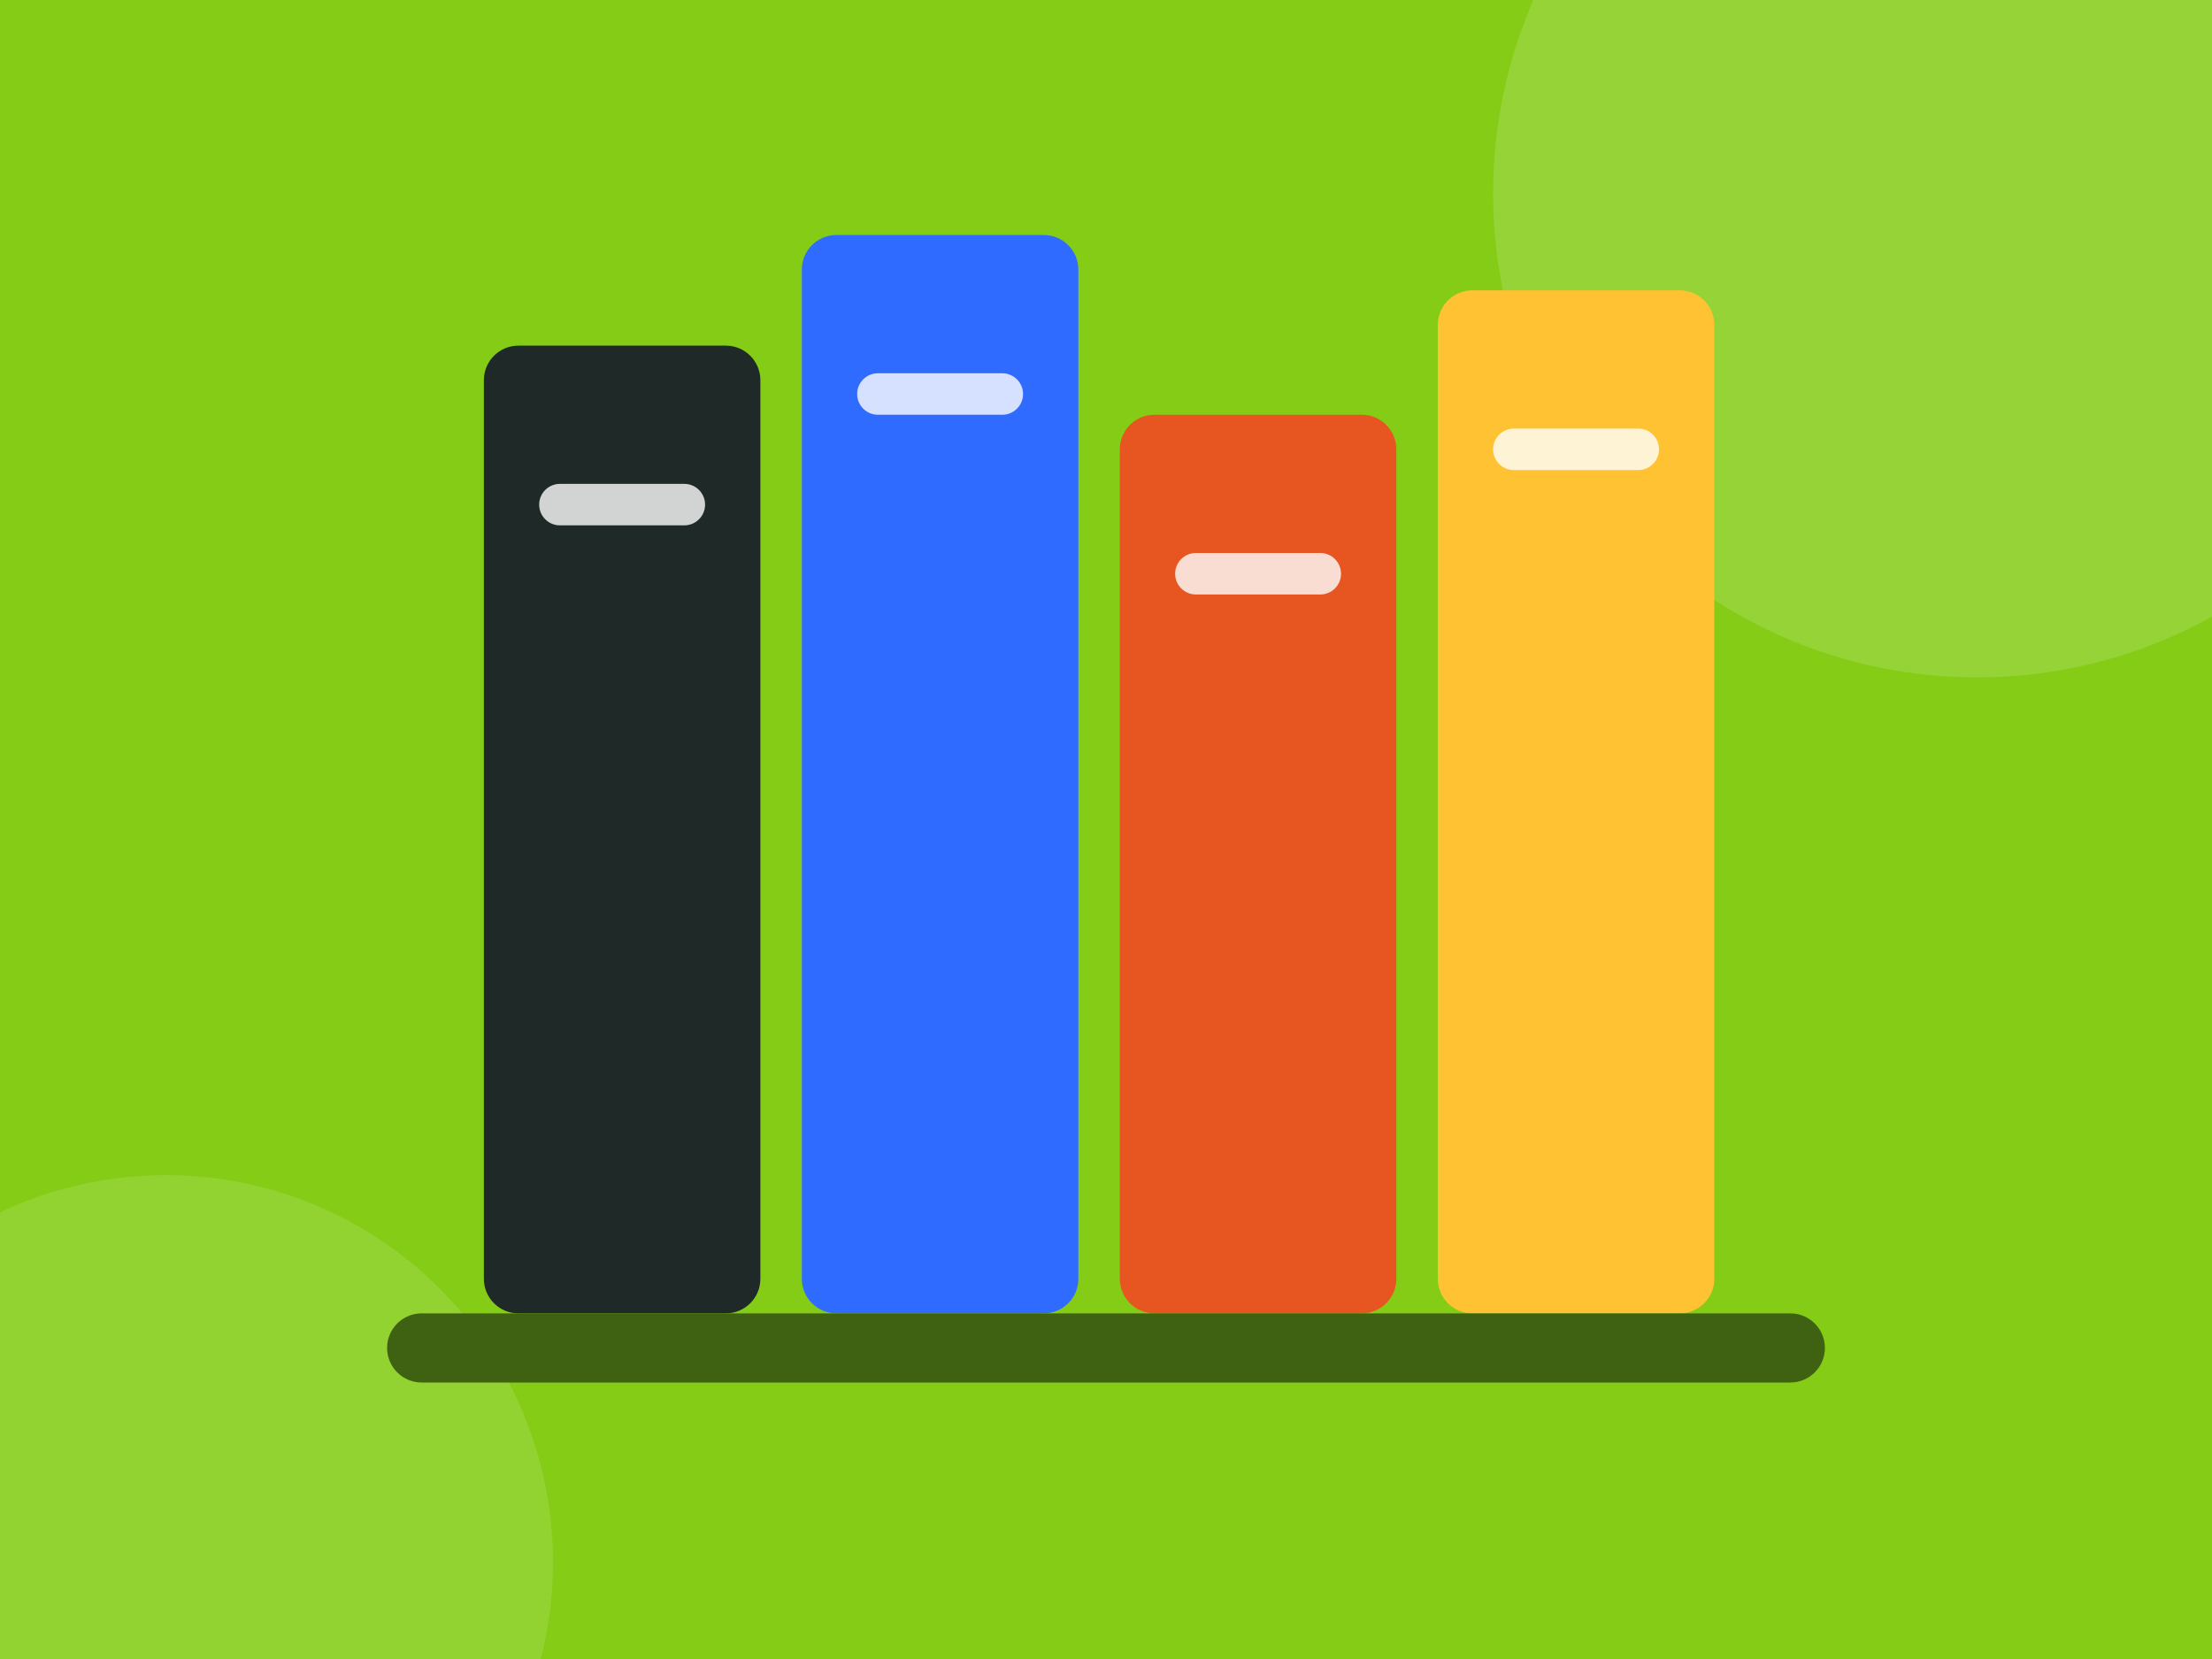
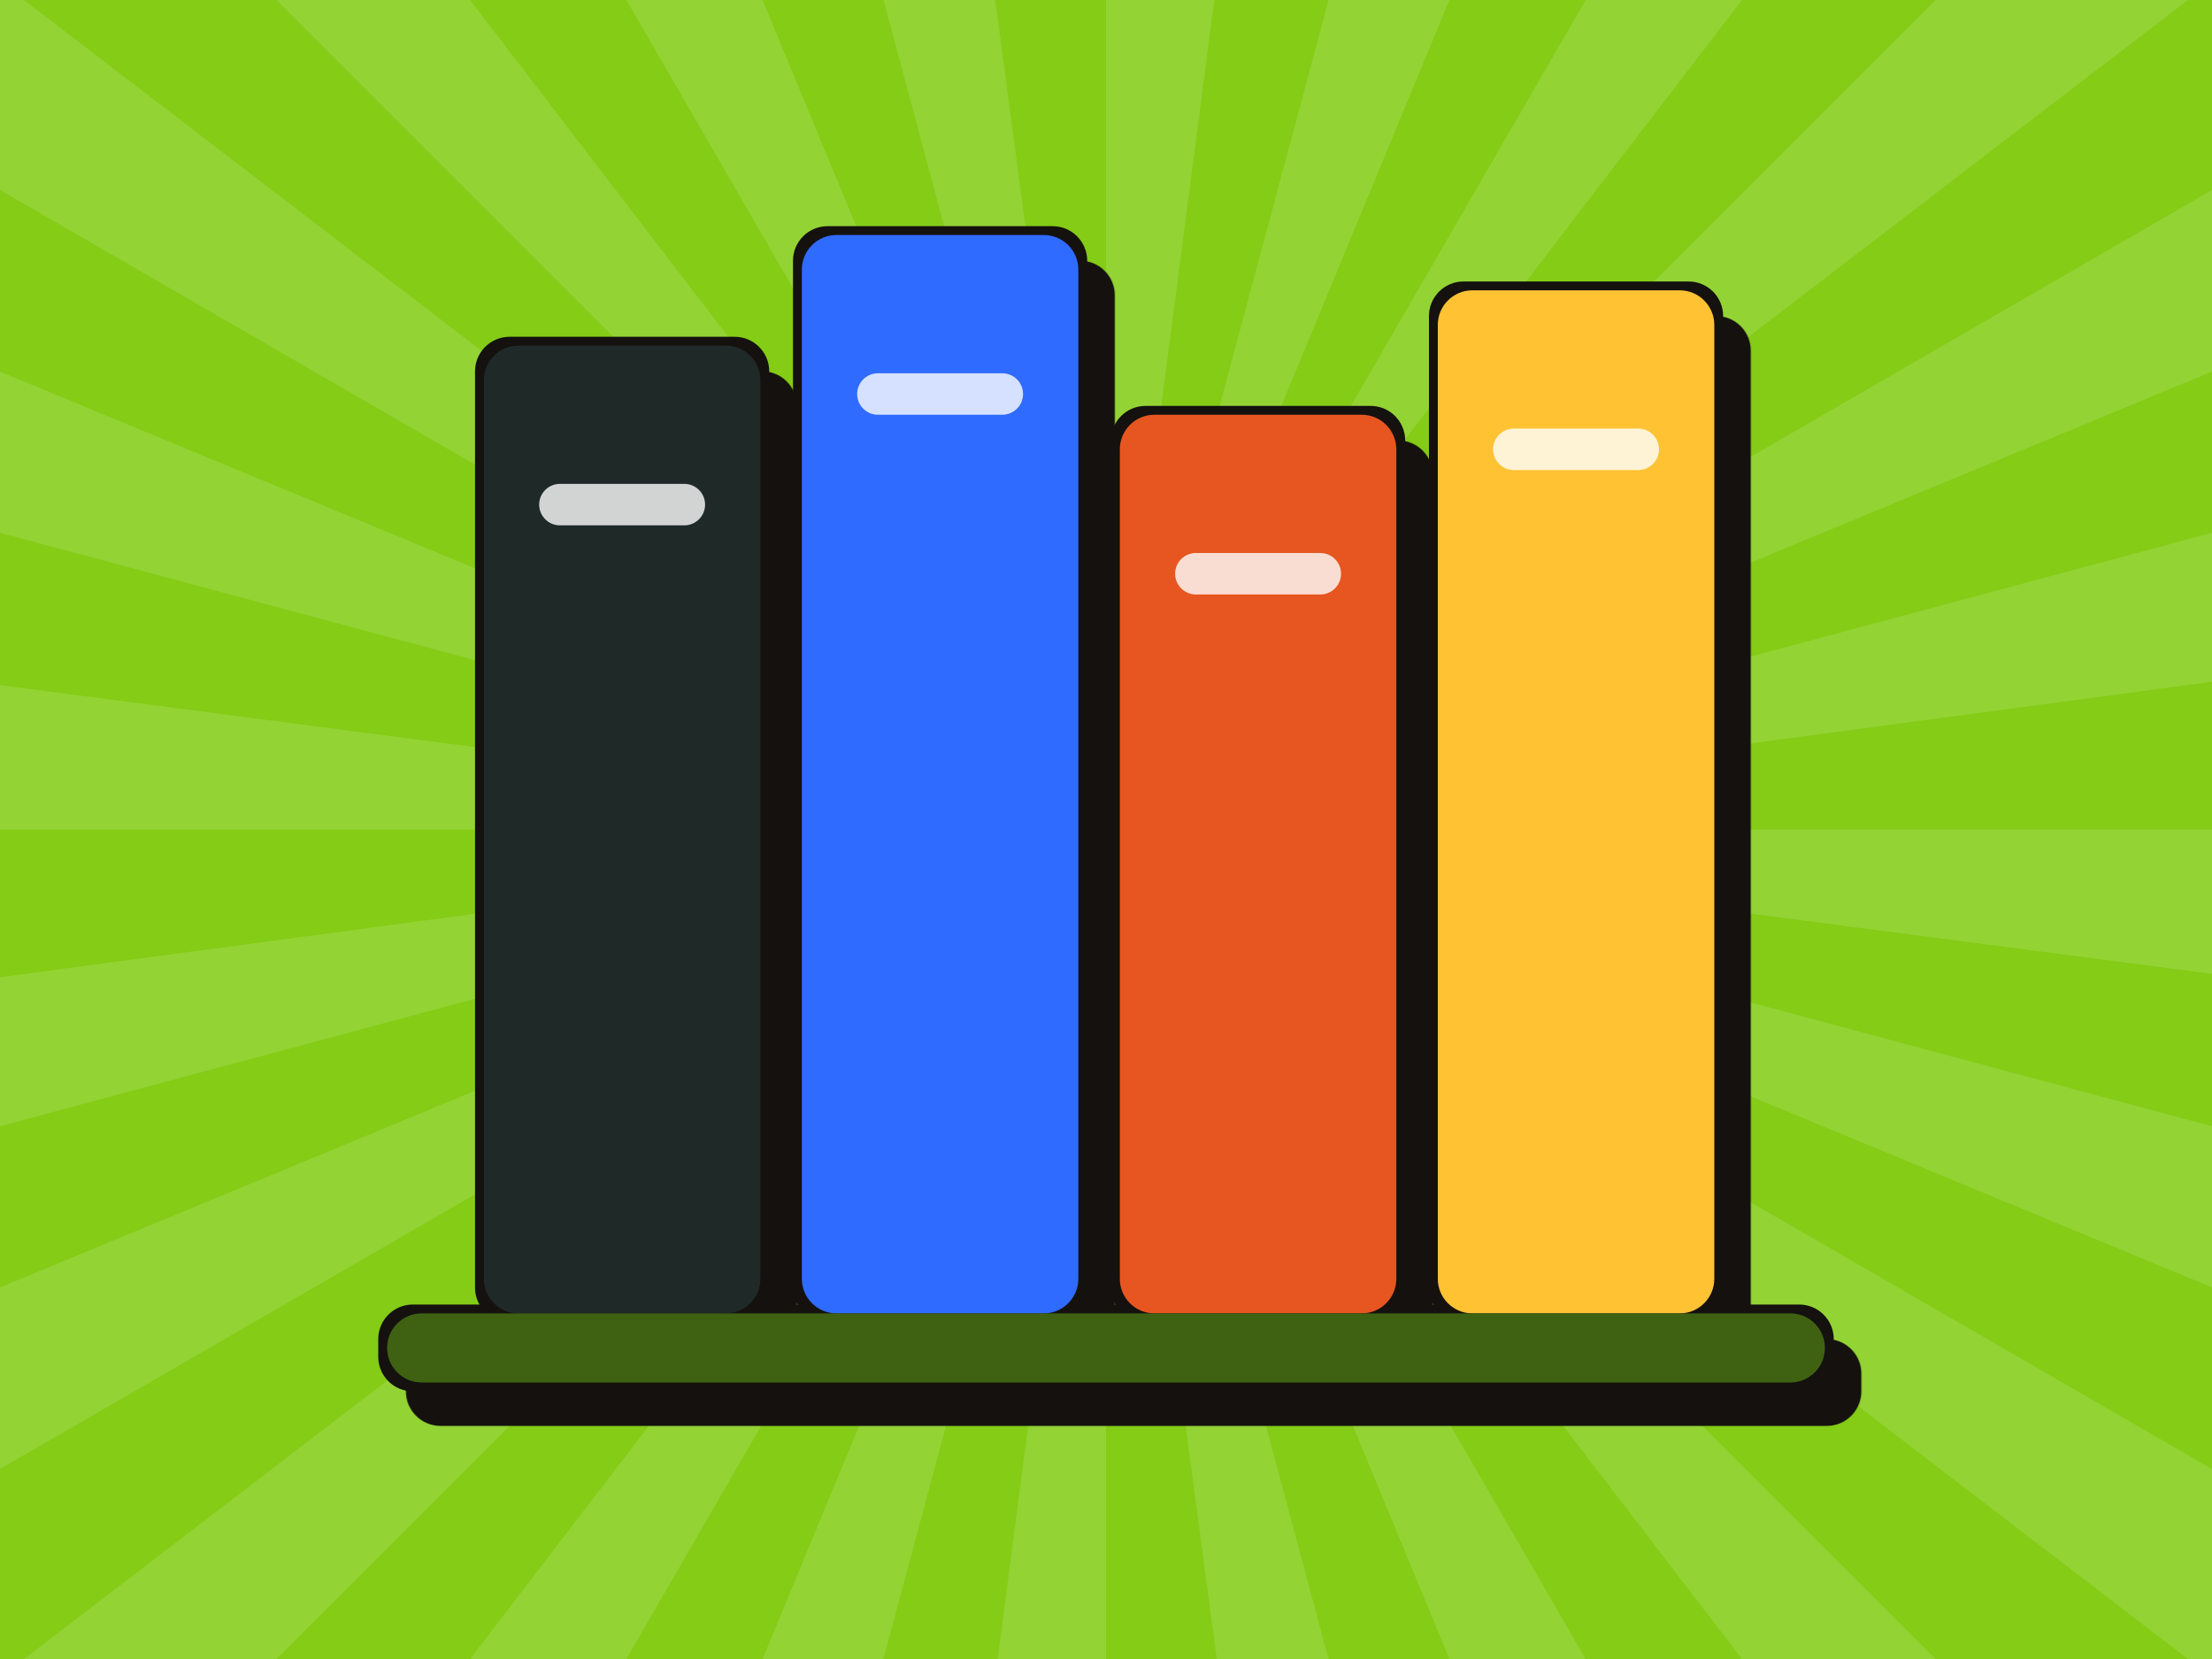
<svg xmlns="http://www.w3.org/2000/svg" viewBox="0 0 320 240" width="320" height="240">
+   <defs>
+     <filter id="st" x="-8%" y="-8%" width="116%" height="116%" color-interpolation-filters="sRGB">
+       <feMorphology in="SourceAlpha" operator="dilate" radius="3.2" result="d" />
+       <feFlood flood-color="#14110F" />
+       <feComposite in2="d" operator="in" result="o" />
+       <feOffset in="o" dx="4" dy="5" result="s" />
+       <feMerge>
+         <feMergeNode in="s" />
+         <feMergeNode in="o" />
+         <feMergeNode in="SourceGraphic" />
+       </feMerge>
+     </filter>
+   </defs>
  <rect width="320" height="240" fill="#84CC16" />
-   <circle cx="286" cy="28" r="70" fill="#ffffff" opacity=".14" />
-   <circle cx="24" cy="226" r="56" fill="#ffffff" opacity=".12" />
-   <rect x="70" y="50" width="40" height="140" rx="5" fill="#1F2A28" />
-   <rect x="78" y="70" width="24" height="6" rx="3" fill="#fff" opacity=".8" />
-   <rect x="116" y="34" width="40" height="156" rx="5" fill="#2F6BFF" />
-   <rect x="124" y="54" width="24" height="6" rx="3" fill="#fff" opacity=".8" />
-   <rect x="162" y="60" width="40" height="130" rx="5" fill="#E75620" />
-   <rect x="170" y="80" width="24" height="6" rx="3" fill="#fff" opacity=".8" />
-   <rect x="208" y="42" width="40" height="148" rx="5" fill="#FFC233" />
-   <rect x="216" y="62" width="24" height="6" rx="3" fill="#fff" opacity=".8" />
-   <rect x="56" y="190" width="208" height="10" rx="5" fill="#3F6212" />
+   <g fill="#ffffff" opacity=".13">
+     <path d="M160 120 L500 120 L497 164 Z" />
+     <path d="M160 120 L488 208 L474 250 Z" />
+     <path d="M160 120 L454 290 L430 327 Z" />
+     <path d="M160 120 L400 360 L367 390 Z" />
+     <path d="M160 120 L330 414 L290 434 Z" />
+     <path d="M160 120 L248 448 L205 457 Z" />
+     <path d="M160 120 L160 460 L116 457 Z" />
+     <path d="M160 120 L72 448 L30 434 Z" />
+     <path d="M160 120 L-10 414 L-47 390 Z" />
+     <path d="M160 120 L-80 360 L-110 327 Z" />
+     <path d="M160 120 L-134 290 L-154 250 Z" />
+     <path d="M160 120 L-168 208 L-177 165 Z" />
+     <path d="M160 120 L-180 120 L-177 76 Z" />
+     <path d="M160 120 L-168 32 L-154 -10 Z" />
+     <path d="M160 120 L-134 -50 L-110 -87 Z" />
+     <path d="M160 120 L-80 -120 L-47 -150 Z" />
+     <path d="M160 120 L-10 -174 L30 -194 Z" />
+     <path d="M160 120 L72 -208 L115 -217 Z" />
+     <path d="M160 120 L160 -220 L204 -217 Z" />
+     <path d="M160 120 L248 -208 L290 -194 Z" />
+     <path d="M160 120 L330 -174 L367 -150 Z" />
+     <path d="M160 120 L400 -120 L430 -87 Z" />
+     <path d="M160 120 L454 -50 L474 -10 Z" />
+     <path d="M160 120 L488 32 L497 75 Z" />
+   </g>
+   <g filter="url(#st)">
+     <rect x="70" y="50" width="40" height="140" rx="5" fill="#1F2A28" />
+     <rect x="78" y="70" width="24" height="6" rx="3" fill="#fff" opacity=".8" />
+     <rect x="116" y="34" width="40" height="156" rx="5" fill="#2F6BFF" />
+     <rect x="124" y="54" width="24" height="6" rx="3" fill="#fff" opacity=".8" />
+     <rect x="162" y="60" width="40" height="130" rx="5" fill="#E75620" />
+     <rect x="170" y="80" width="24" height="6" rx="3" fill="#fff" opacity=".8" />
+     <rect x="208" y="42" width="40" height="148" rx="5" fill="#FFC233" />
+     <rect x="216" y="62" width="24" height="6" rx="3" fill="#fff" opacity=".8" />
+     <rect x="56" y="190" width="208" height="10" rx="5" fill="#3F6212" />
+   </g>
</svg>
